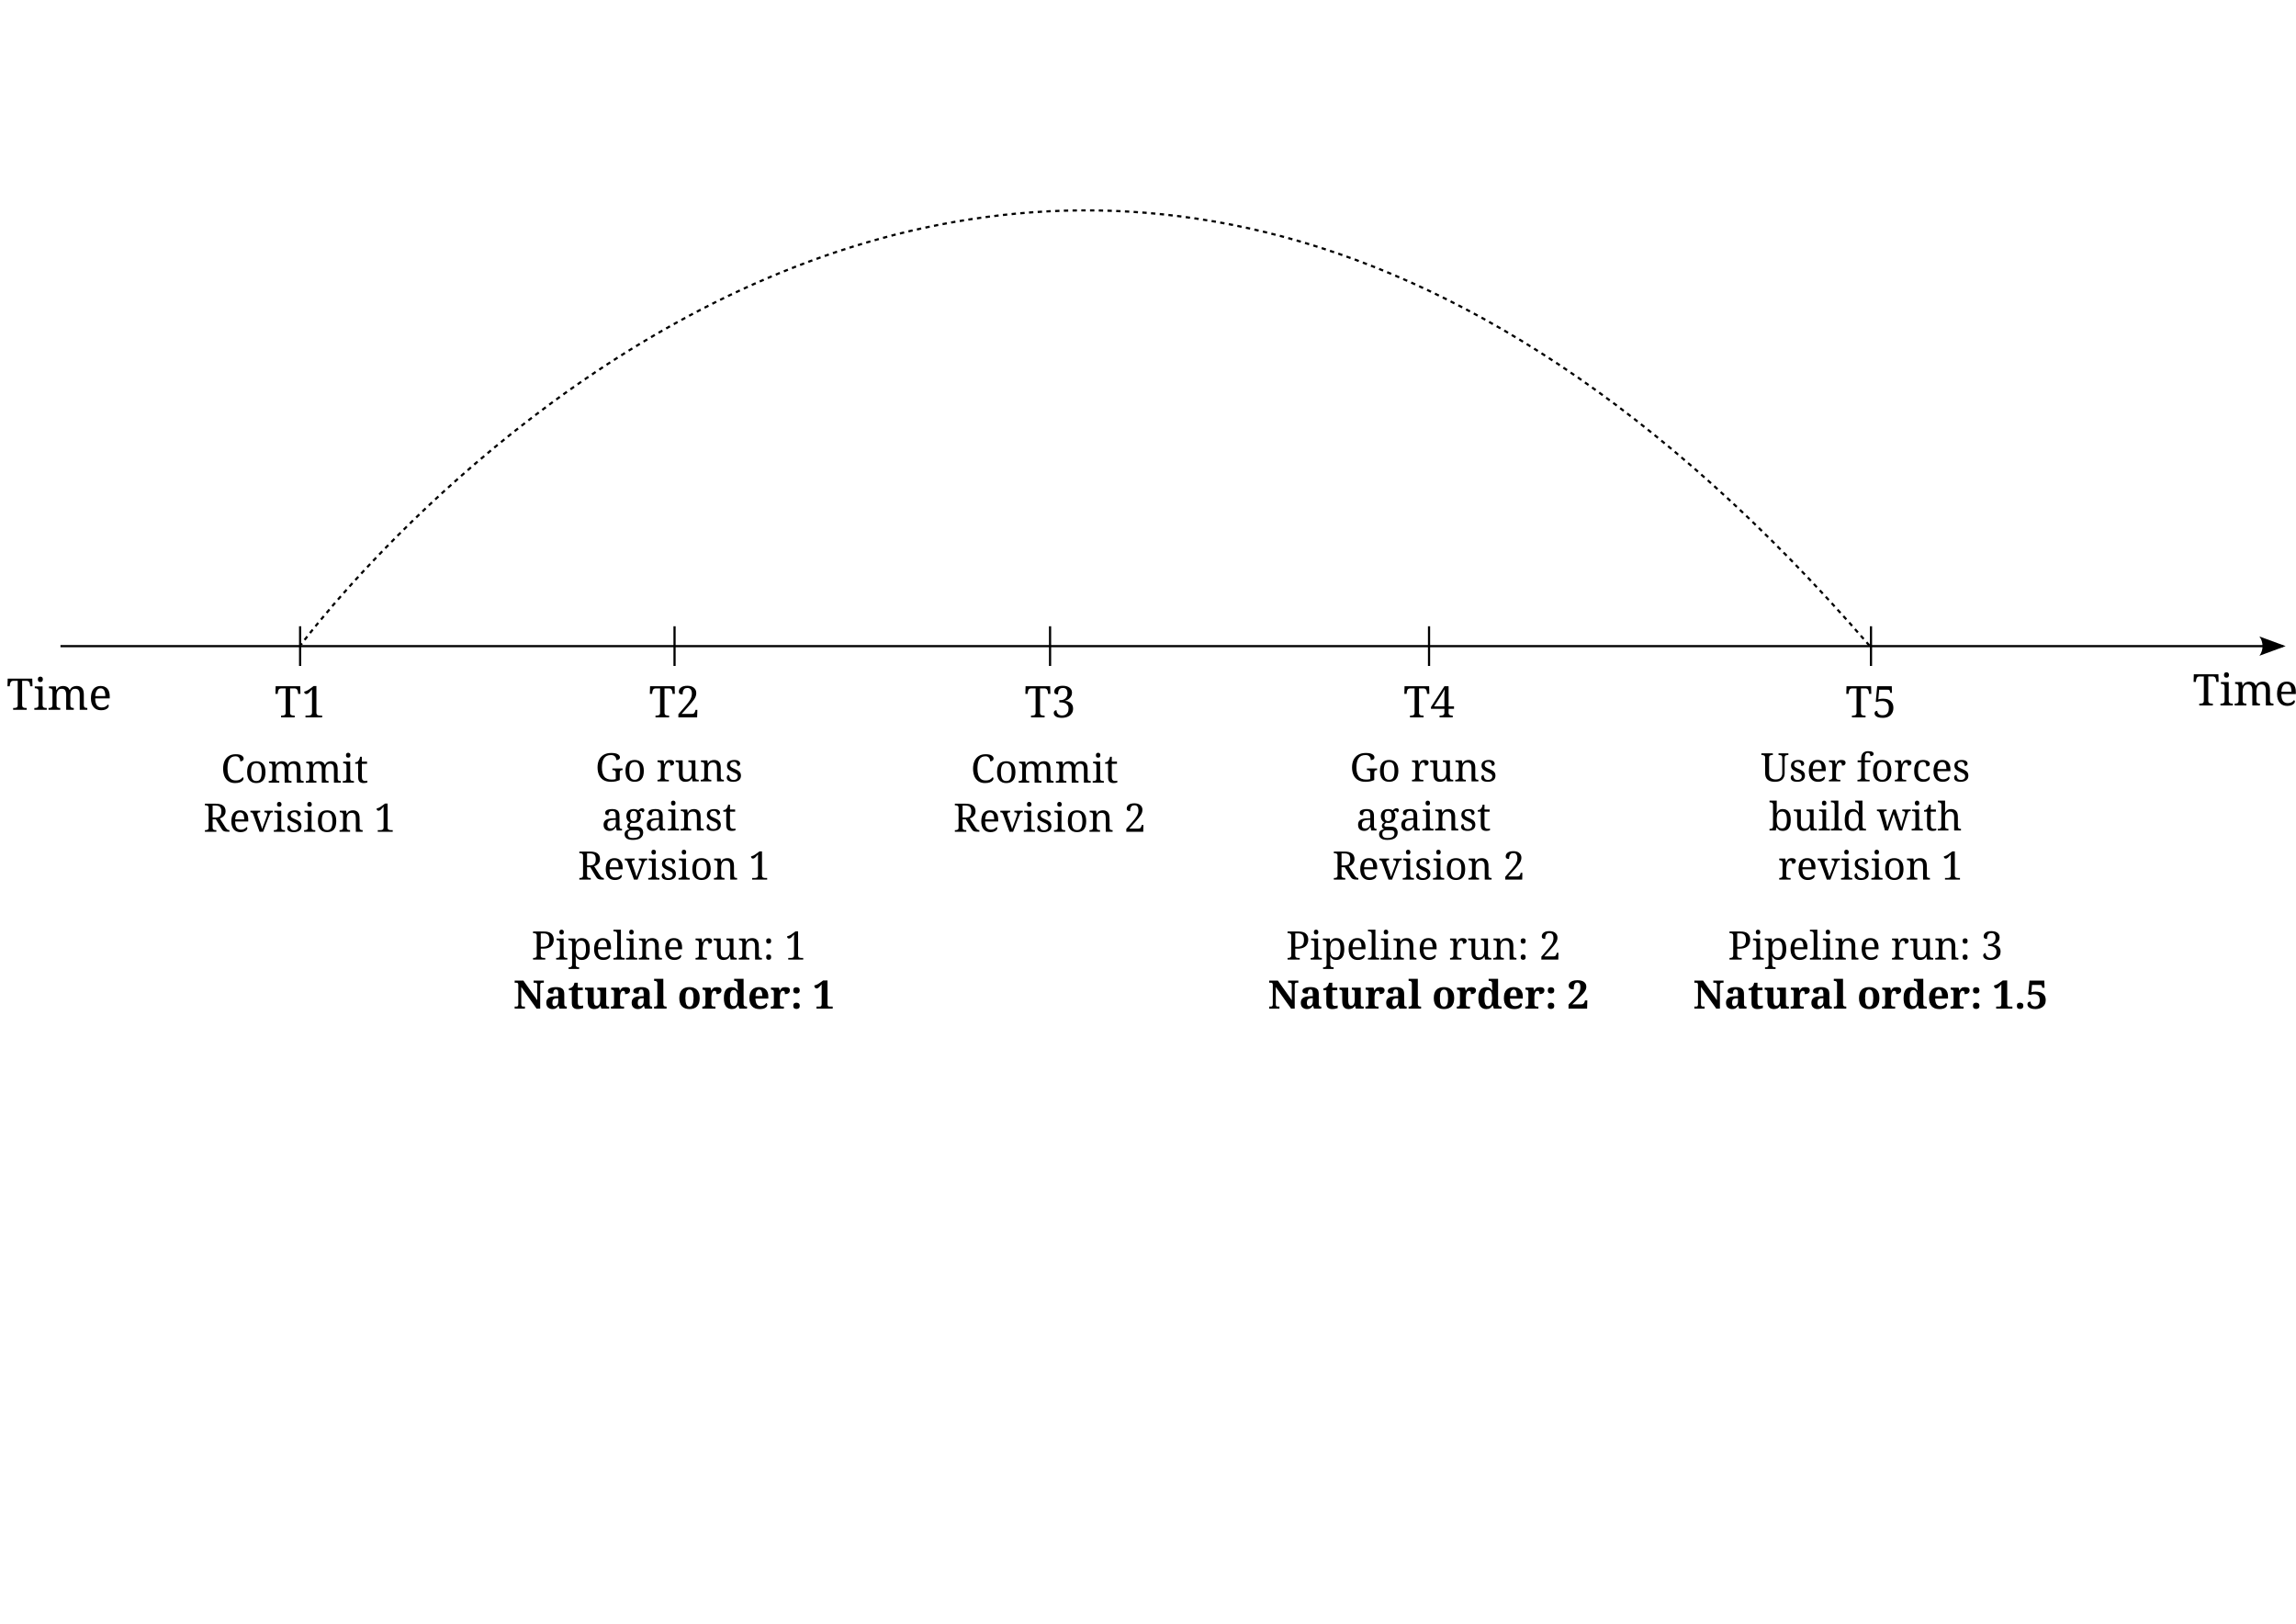
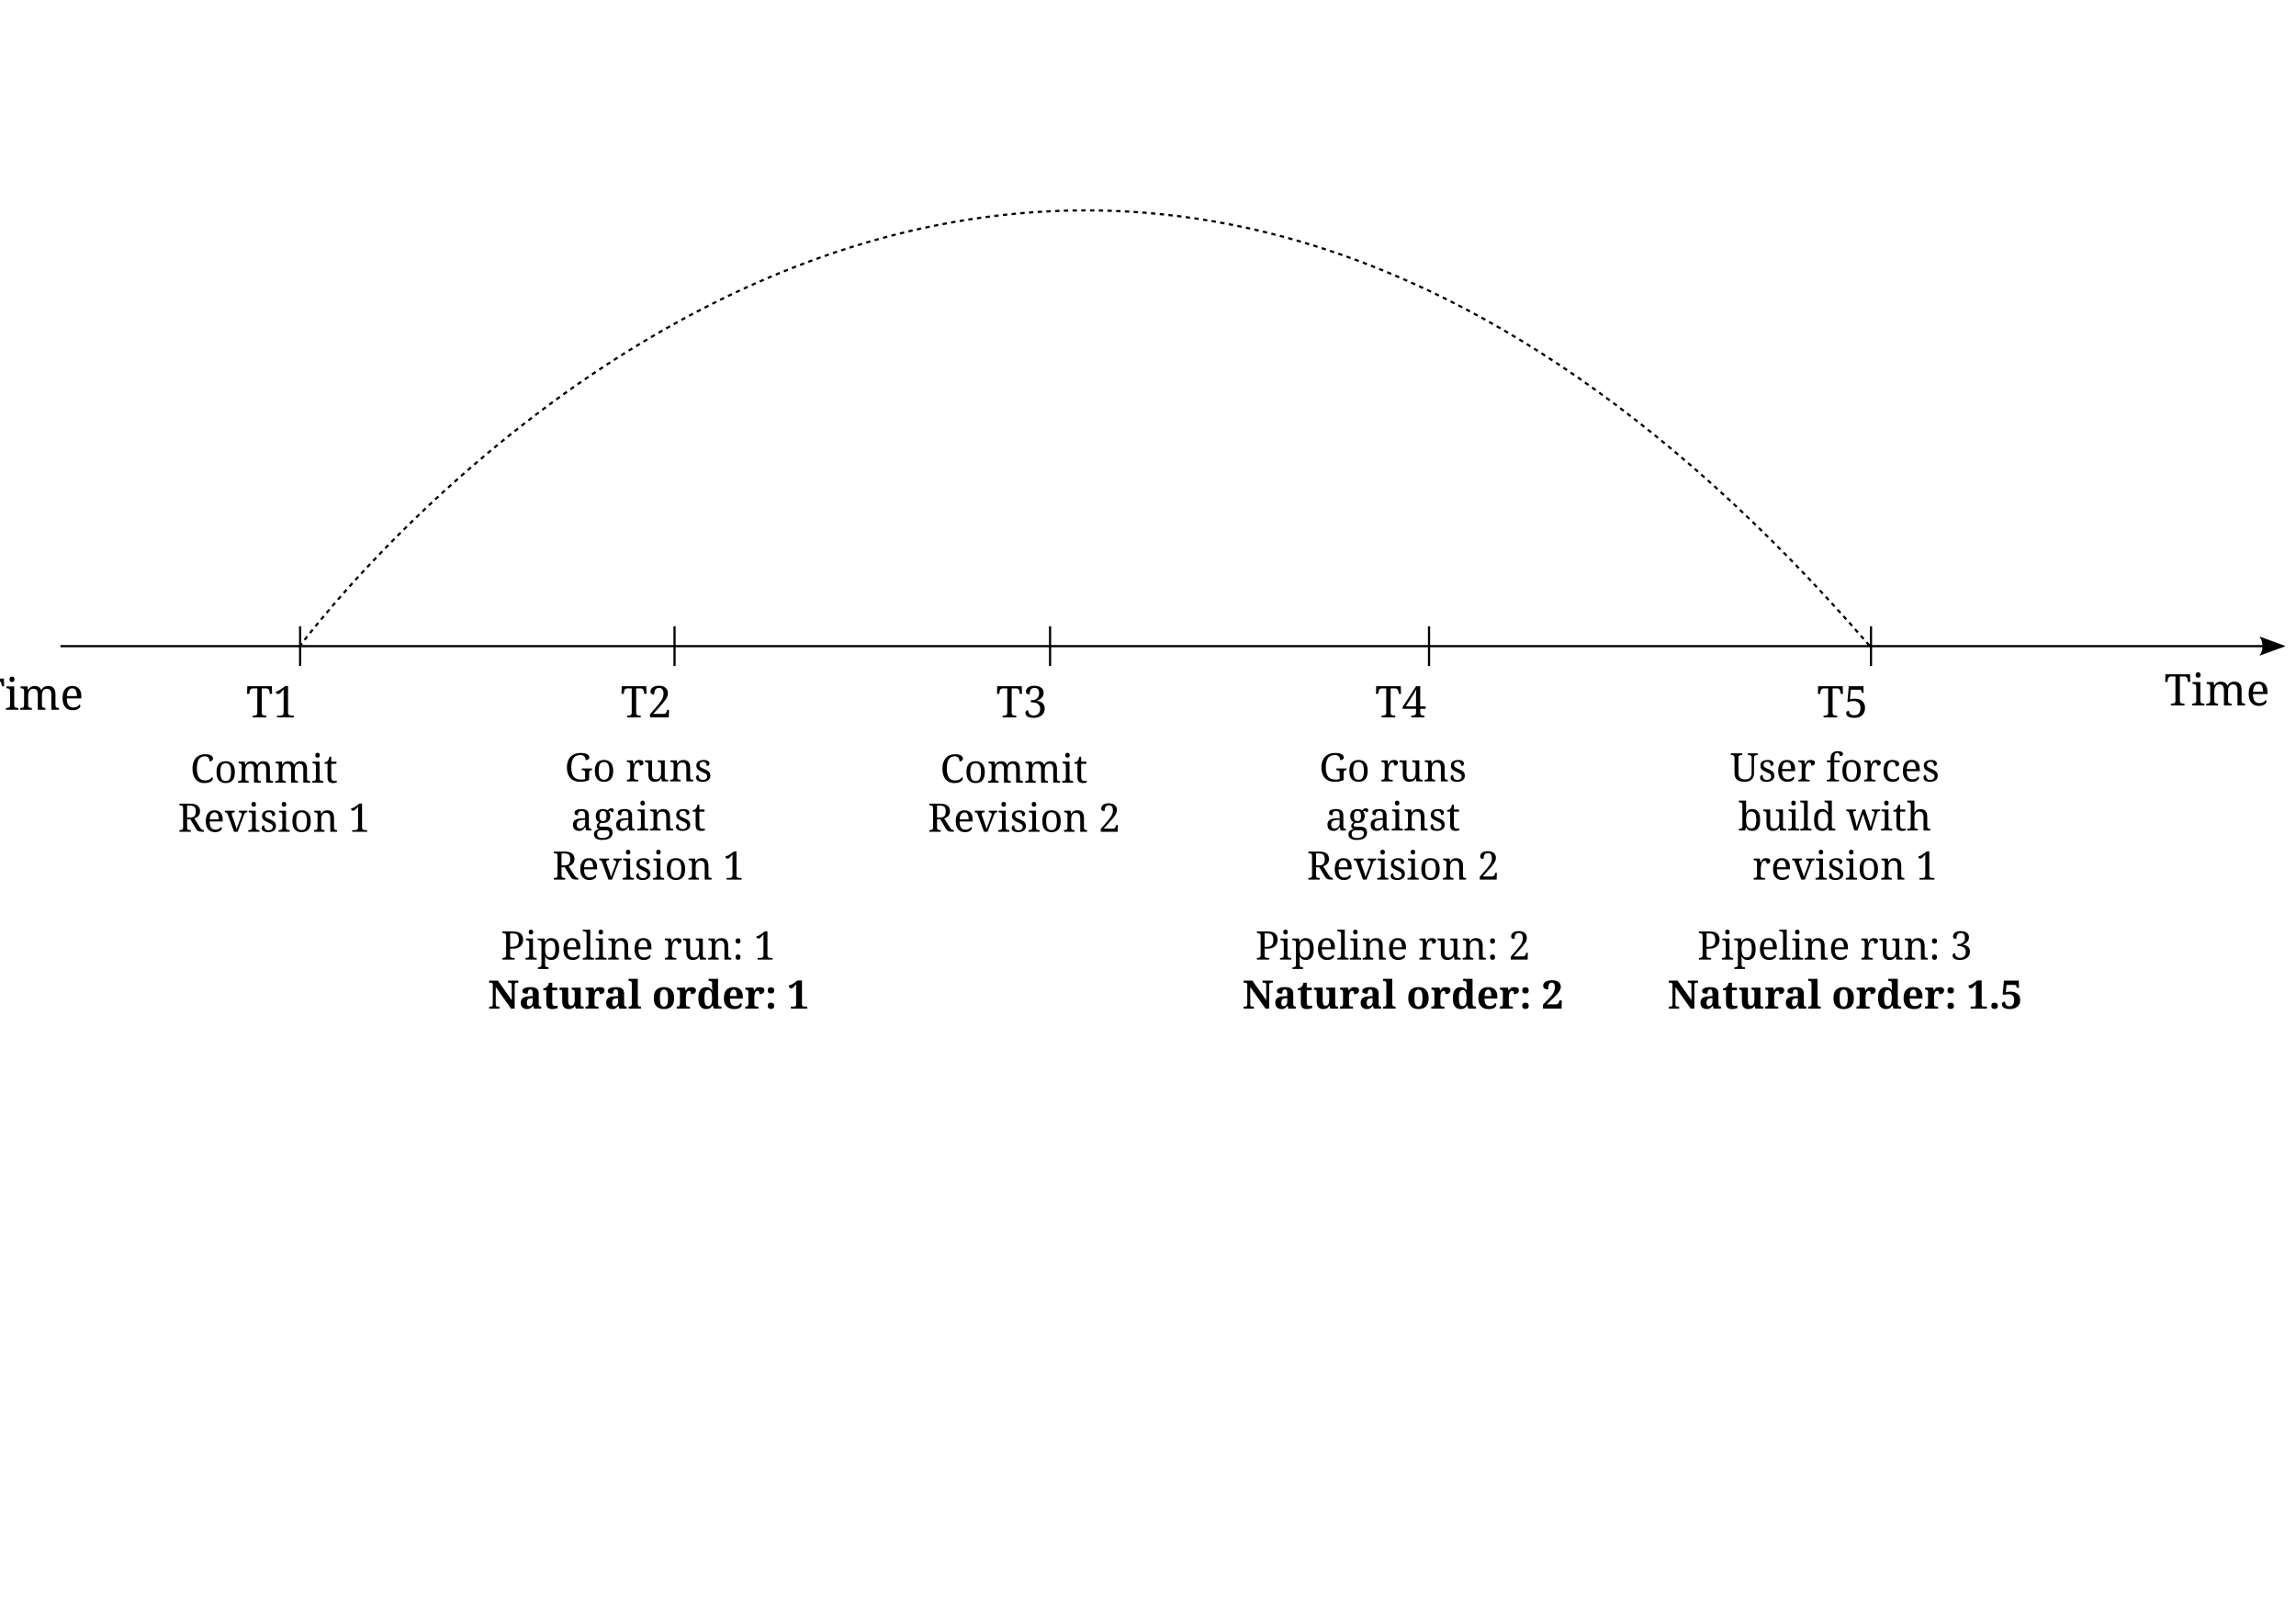
- <svg xmlns="http://www.w3.org/2000/svg" width="1052.362" height="744.094">
-   <defs>
-     <marker orient="auto" id="a" overflow="visible">
-       <path d="M-10.69-4.437L1.328-.017l-12.018 4.42c1.92-2.61 1.91-6.18 0-8.84z" font-size="12" fill-rule="evenodd" stroke-width=".625" stroke-linejoin="round" />
+ <svg xmlns="http://www.w3.org/2000/svg" width="1052.362" height="744.094" id="svg2" version="1.1">
+   <defs id="defs4">
+     <marker orient="auto" refY="0.0" refX="0.0" id="Arrow2Lend" style="overflow:visible;">
+       <path id="path3787" style="font-size:12.0;fill-rule:evenodd;stroke-width:0.625;stroke-linejoin:round;" d="M 8.719,4.034 L -2.207,0.016 L 8.719,-4.002 C 6.973,-1.63 6.983,1.616 8.719,4.034 z " transform="scale(1.1) rotate(180) translate(1,0)" />
    </marker>
  </defs>
-   <path d="M27.714 604.377h1018.572" fill="none" stroke="#000" marker-end="url(#a)" transform="translate(0 -308.268)" />
-   <text style="text-align:center;line-height:125%;-inkscape-font-specification:Georgia" x="27.152" y="633.552" font-size="20" letter-spacing="0" word-spacing="0" text-anchor="middle" font-family="Georgia" transform="translate(0 -308.268)">
-     <tspan x="27.152" y="633.552">Time</tspan>
-   </text>
-   <text y="631.552" x="1029.152" style="text-align:center;line-height:125%;-inkscape-font-specification:Georgia" font-size="20" letter-spacing="0" word-spacing="0" text-anchor="middle" font-family="Georgia" transform="translate(0 -308.268)">
-     <tspan y="631.552" x="1029.152">Time</tspan>
-   </text>
-   <text style="text-align:center;line-height:125%;-inkscape-font-specification:Georgia" x="90.571" y="666.648" font-size="18" letter-spacing="0" word-spacing="0" text-anchor="middle" font-family="Georgia" transform="translate(0 -308.268)" />
-   <path d="M137.56 287v18.183" fill="none" stroke="#000" />
-   <text style="text-align:center;line-height:125%;-inkscape-font-specification:Georgia" x="137.561" y="637.027" font-size="20" letter-spacing="0" word-spacing="0" text-anchor="middle" font-family="Georgia" transform="translate(0 -308.268)">
-     <tspan x="137.561" y="637.027" dy="0 6.566">T1</tspan>
-   </text>
-   <text style="text-align:center;line-height:125%;-inkscape-font-specification:Georgia" x="137.357" y="666.934" font-size="18" letter-spacing="0" word-spacing="0" text-anchor="middle" font-family="Georgia" transform="translate(0 -308.268)">
-     <tspan x="137.357" y="666.934">Commit</tspan>
-     <tspan x="137.357" y="689.434">Revision 1</tspan>
-   </text>
-   <path d="M309.172 287v18.183" fill="none" stroke="#000" />
-   <text y="637.027" x="309.172" style="text-align:center;line-height:125%;-inkscape-font-specification:Georgia" font-size="20" letter-spacing="0" word-spacing="0" text-anchor="middle" font-family="Georgia" transform="translate(0 -308.268)">
-     <tspan dy="0 7.576" y="637.027" x="309.172">T2</tspan>
-   </text>
-   <text style="text-align:center;line-height:125%;-inkscape-font-specification:Georgia" x="308.968" y="666.362" font-size="18" letter-spacing="0" word-spacing="0" text-anchor="middle" font-family="Georgia" transform="translate(0 -308.268)">
-     <tspan x="308.968" y="666.362">Go runs</tspan>
-     <tspan x="308.968" y="688.862">against</tspan>
-     <tspan x="308.968" y="711.362">Revision 1</tspan>
-   </text>
-   <text style="text-align:center;line-height:125%;-inkscape-font-specification:Georgia" x="308.968" y="748.005" font-size="18" letter-spacing="0" word-spacing="0" text-anchor="middle" font-family="Georgia" transform="translate(0 -308.268)">
-     <tspan x="308.968" y="748.005">Pipeline run: 1</tspan>
-     <tspan x="308.968" y="770.505" font-weight="bold">Natural order: 1</tspan>
-   </text>
-   <path d="M481.292 287v18.183" fill="none" stroke="#000" />
-   <text y="637.027" x="481.292" style="text-align:center;line-height:125%;-inkscape-font-specification:Georgia" font-size="20" letter-spacing="0" word-spacing="0" text-anchor="middle" font-family="Georgia" transform="translate(0 -308.268)">
-     <tspan dy="0 7.576" y="637.027" x="481.292">T3</tspan>
-   </text>
-   <text y="666.934" x="481.089" style="text-align:center;line-height:125%;-inkscape-font-specification:Georgia" font-size="18" letter-spacing="0" word-spacing="0" text-anchor="middle" font-family="Georgia" transform="translate(0 -308.268)">
-     <tspan y="666.934" x="481.089">Commit</tspan>
-     <tspan y="689.434" x="481.089">Revision 2</tspan>
-   </text>
-   <path d="M654.995 287v18.183" fill="none" stroke="#000" />
-   <text style="text-align:center;line-height:125%;-inkscape-font-specification:Georgia" x="654.995" y="637.027" font-size="20" letter-spacing="0" word-spacing="0" text-anchor="middle" font-family="Georgia" transform="translate(0 -308.268)">
-     <tspan x="654.995" y="637.027" dy="0 8.081">T4</tspan>
-   </text>
-   <text y="666.362" x="654.791" style="text-align:center;line-height:125%;-inkscape-font-specification:Georgia" font-size="18" letter-spacing="0" word-spacing="0" text-anchor="middle" font-family="Georgia" transform="translate(0 -308.268)">
-     <tspan y="666.362" x="654.791">Go runs</tspan>
-     <tspan y="688.862" x="654.791">against</tspan>
-     <tspan y="711.362" x="654.791">Revision 2</tspan>
-   </text>
-   <text y="748.005" x="654.791" style="text-align:center;line-height:125%;-inkscape-font-specification:Georgia" font-size="18" letter-spacing="0" word-spacing="0" text-anchor="middle" font-family="Georgia" transform="translate(0 -308.268)">
-     <tspan y="748.005" x="654.791">Pipeline run: 2</tspan>
-     <tspan y="770.505" x="654.791" font-weight="bold">Natural order: 2</tspan>
-   </text>
-   <path d="M857.56 287v18.183" fill="none" stroke="#000" />
-   <text y="637.027" x="857.561" style="text-align:center;line-height:125%;-inkscape-font-specification:Georgia" font-size="20" letter-spacing="0" word-spacing="0" text-anchor="middle" font-family="Georgia" transform="translate(0 -308.268)">
-     <tspan dy="0 8.586" y="637.027" x="857.561">T5</tspan>
-   </text>
-   <text style="text-align:center;line-height:125%;-inkscape-font-specification:Georgia" x="857.357" y="666.362" font-size="18" letter-spacing="0" word-spacing="0" text-anchor="middle" font-family="Georgia" transform="translate(0 -308.268)">
-     <tspan x="857.357" y="666.362">User forces</tspan>
-     <tspan x="857.357" y="688.862">build with</tspan>
-     <tspan x="857.357" y="711.362">revision 1</tspan>
-   </text>
-   <text style="text-align:center;line-height:125%;-inkscape-font-specification:Georgia" x="857.357" y="748.005" font-size="18" letter-spacing="0" word-spacing="0" text-anchor="middle" font-family="Georgia" transform="translate(0 -308.268)">
-     <tspan x="857.357" y="748.005">Pipeline run: 3</tspan>
-     <tspan x="857.357" y="770.505" font-weight="bold">Natural order: 1.5</tspan>
-   </text>
-   <path d="M856.83 295.82c-388.227-448.434-718.85-.43-718.85-.43" fill="none" stroke="#000" stroke-dasharray="2, 2" />
+   <g id="layer1" transform="translate(0,-308.2677)">
+     <path style="fill:none;stroke:#000000;stroke-width:1px;stroke-linecap:butt;stroke-linejoin:miter;stroke-opacity:1;marker-end:url(#Arrow2Lend)" d="m 27.714,604.377 1018.571,0" id="path2985" />
+     <text xml:space="preserve" style="font-size:20px;font-style:normal;font-variant:normal;font-weight:normal;font-stretch:normal;text-align:center;line-height:125%;letter-spacing:0px;word-spacing:0px;text-anchor:middle;fill:#000000;fill-opacity:1;stroke:none;font-family:Georgia;-inkscape-font-specification:Georgia" x="27.152" y="633.552" id="text3755">
+       <tspan id="tspan3757" x="27.152" y="633.552">Time</tspan>
+     </text>
+     <text id="text3759" y="631.552" x="1029.152" style="font-size:20px;font-style:normal;font-variant:normal;font-weight:normal;font-stretch:normal;text-align:center;line-height:125%;letter-spacing:0px;word-spacing:0px;text-anchor:middle;fill:#000000;fill-opacity:1;stroke:none;font-family:Georgia;-inkscape-font-specification:Georgia" xml:space="preserve">
+       <tspan y="631.552" x="1029.152" id="tspan3761">Time</tspan>
+     </text>
+     <text xml:space="preserve" style="font-size:18px;font-style:normal;font-variant:normal;font-weight:normal;font-stretch:normal;text-align:center;line-height:125%;letter-spacing:0px;word-spacing:0px;text-anchor:middle;fill:#000000;fill-opacity:1;stroke:none;font-family:Georgia;-inkscape-font-specification:Georgia" x="90.571" y="666.648" id="text4230">
+       <tspan id="tspan4232" x="90.571" y="666.648" />
+     </text>
+     <path style="fill:none;stroke:#000000;stroke-width:1px;stroke-linecap:butt;stroke-linejoin:miter;stroke-opacity:1" d="m 137.561,595.268 0,18.183" id="path4209" />
+     <text xml:space="preserve" style="font-size:20px;font-style:normal;font-variant:normal;font-weight:normal;font-stretch:normal;text-align:center;line-height:125%;letter-spacing:0px;word-spacing:0px;text-anchor:middle;fill:#000000;fill-opacity:1;stroke:none;font-family:Georgia;-inkscape-font-specification:Georgia" x="137.561" y="637.027" id="text4213">
+       <tspan id="tspan4215" x="137.561" y="637.027" dy="0 6.566">T1</tspan>
+     </text>
+     <text xml:space="preserve" style="font-size:18px;font-style:normal;font-variant:normal;font-weight:normal;font-stretch:normal;text-align:center;line-height:125%;letter-spacing:0px;word-spacing:0px;text-anchor:middle;fill:#000000;fill-opacity:1;stroke:none;font-family:Georgia;-inkscape-font-specification:Georgia" x="137.357" y="666.934" id="text4236">
+       <tspan id="tspan4238" x="137.357" y="666.934">Commit</tspan>
+       <tspan x="137.357" y="689.434" id="tspan4240">Revision 1</tspan>
+     </text>
+     <path id="path4224" d="m 309.172,595.268 0,18.183" style="fill:none;stroke:#000000;stroke-width:1px;stroke-linecap:butt;stroke-linejoin:miter;stroke-opacity:1" />
+     <text id="text4226" y="637.027" x="309.172" style="font-size:20px;font-style:normal;font-variant:normal;font-weight:normal;font-stretch:normal;text-align:center;line-height:125%;letter-spacing:0px;word-spacing:0px;text-anchor:middle;fill:#000000;fill-opacity:1;stroke:none;font-family:Georgia;-inkscape-font-specification:Georgia" xml:space="preserve">
+       <tspan dy="0 7.576" y="637.027" x="309.172" id="tspan4228">T2</tspan>
+     </text>
+     <text xml:space="preserve" style="font-size:18px;font-style:normal;font-variant:normal;font-weight:normal;font-stretch:normal;text-align:center;line-height:125%;letter-spacing:0px;word-spacing:0px;text-anchor:middle;fill:#000000;fill-opacity:1;stroke:none;font-family:Georgia;-inkscape-font-specification:Georgia" x="308.968" y="666.362" id="text4244">
+       <tspan id="tspan4246" x="308.968" y="666.362">Go runs</tspan>
+       <tspan x="308.968" y="688.862" id="tspan4248">against</tspan>
+       <tspan x="308.968" y="711.362" id="tspan4250">Revision 1</tspan>
+     </text>
+     <text xml:space="preserve" style="font-size:18px;font-style:normal;font-variant:normal;font-weight:normal;font-stretch:normal;text-align:center;line-height:125%;letter-spacing:0px;word-spacing:0px;text-anchor:middle;fill:#000000;fill-opacity:1;stroke:none;font-family:Georgia;-inkscape-font-specification:Georgia" x="308.968" y="748.005" id="text4252">
+       <tspan id="tspan4254" x="308.968" y="748.005">Pipeline run: 1</tspan>
+       <tspan style="font-weight:bold" x="308.968" y="770.505" id="tspan4256">Natural order: 1</tspan>
+     </text>
+     <path id="path4310" d="m 481.292,595.268 0,18.183" style="fill:none;stroke:#000000;stroke-width:1px;stroke-linecap:butt;stroke-linejoin:miter;stroke-opacity:1" />
+     <text id="text4312" y="637.027" x="481.292" style="font-size:20px;font-style:normal;font-variant:normal;font-weight:normal;font-stretch:normal;text-align:center;line-height:125%;letter-spacing:0px;word-spacing:0px;text-anchor:middle;fill:#000000;fill-opacity:1;stroke:none;font-family:Georgia;-inkscape-font-specification:Georgia" xml:space="preserve">
+       <tspan dy="0 7.576" y="637.027" x="481.292" id="tspan4314">T3</tspan>
+     </text>
+     <text id="text4316" y="666.934" x="481.089" style="font-size:18px;font-style:normal;font-variant:normal;font-weight:normal;font-stretch:normal;text-align:center;line-height:125%;letter-spacing:0px;word-spacing:0px;text-anchor:middle;fill:#000000;fill-opacity:1;stroke:none;font-family:Georgia;-inkscape-font-specification:Georgia" xml:space="preserve">
+       <tspan y="666.934" x="481.089" id="tspan4318">Commit</tspan>
+       <tspan id="tspan4320" y="689.434" x="481.089">Revision 2</tspan>
+     </text>
+     <path style="fill:none;stroke:#000000;stroke-width:1px;stroke-linecap:butt;stroke-linejoin:miter;stroke-opacity:1" d="m 654.995,595.268 0,18.183" id="path4326" />
+     <text xml:space="preserve" style="font-size:20px;font-style:normal;font-variant:normal;font-weight:normal;font-stretch:normal;text-align:center;line-height:125%;letter-spacing:0px;word-spacing:0px;text-anchor:middle;fill:#000000;fill-opacity:1;stroke:none;font-family:Georgia;-inkscape-font-specification:Georgia" x="654.995" y="637.027" id="text4328">
+       <tspan id="tspan4330" x="654.995" y="637.027" dy="0 8.081">T4</tspan>
+     </text>
+     <text id="text4332" y="666.362" x="654.791" style="font-size:18px;font-style:normal;font-variant:normal;font-weight:normal;font-stretch:normal;text-align:center;line-height:125%;letter-spacing:0px;word-spacing:0px;text-anchor:middle;fill:#000000;fill-opacity:1;stroke:none;font-family:Georgia;-inkscape-font-specification:Georgia" xml:space="preserve">
+       <tspan y="666.362" x="654.791" id="tspan4334">Go runs</tspan>
+       <tspan id="tspan4336" y="688.862" x="654.791">against</tspan>
+       <tspan id="tspan4338" y="711.362" x="654.791">Revision 2</tspan>
+     </text>
+     <text id="text4340" y="748.005" x="654.791" style="font-size:18px;font-style:normal;font-variant:normal;font-weight:normal;font-stretch:normal;text-align:center;line-height:125%;letter-spacing:0px;word-spacing:0px;text-anchor:middle;fill:#000000;fill-opacity:1;stroke:none;font-family:Georgia;-inkscape-font-specification:Georgia" xml:space="preserve">
+       <tspan y="748.005" x="654.791" id="tspan4342">Pipeline run: 2</tspan>
+       <tspan style="font-weight:bold" id="tspan4344" y="770.505" x="654.791">Natural order: 2</tspan>
+     </text>
+     <path id="path4350" d="m 857.561,595.268 0,18.183" style="fill:none;stroke:#000000;stroke-width:1px;stroke-linecap:butt;stroke-linejoin:miter;stroke-opacity:1" />
+     <text id="text4352" y="637.027" x="857.561" style="font-size:20px;font-style:normal;font-variant:normal;font-weight:normal;font-stretch:normal;text-align:center;line-height:125%;letter-spacing:0px;word-spacing:0px;text-anchor:middle;fill:#000000;fill-opacity:1;stroke:none;font-family:Georgia;-inkscape-font-specification:Georgia" xml:space="preserve">
+       <tspan dy="0 8.586" y="637.027" x="857.561" id="tspan4354">T5</tspan>
+     </text>
+     <text xml:space="preserve" style="font-size:18px;font-style:normal;font-variant:normal;font-weight:normal;font-stretch:normal;text-align:center;line-height:125%;letter-spacing:0px;word-spacing:0px;text-anchor:middle;fill:#000000;fill-opacity:1;stroke:none;font-family:Georgia;-inkscape-font-specification:Georgia" x="857.357" y="666.362" id="text4356">
+       <tspan x="857.357" y="666.362" id="tspan4362">User forces</tspan>
+       <tspan id="tspan4375" x="857.357" y="688.862">build with</tspan>
+       <tspan id="tspan4377" x="857.357" y="711.362">revision 1</tspan>
+     </text>
+     <text xml:space="preserve" style="font-size:18px;font-style:normal;font-variant:normal;font-weight:normal;font-stretch:normal;text-align:center;line-height:125%;letter-spacing:0px;word-spacing:0px;text-anchor:middle;fill:#000000;fill-opacity:1;stroke:none;font-family:Georgia;-inkscape-font-specification:Georgia" x="857.357" y="748.005" id="text4364">
+       <tspan id="tspan4366" x="857.357" y="748.005">Pipeline run: 3</tspan>
+       <tspan style="font-weight:bold" x="857.357" y="770.505" id="tspan4368">Natural order: 1.5</tspan>
+     </text>
+     <path style="fill:none;stroke:#000000;stroke-width:1;stroke-linecap:butt;stroke-linejoin:miter;stroke-miterlimit:4;stroke-opacity:1;stroke-dasharray:2, 2;stroke-dashoffset:0;marker-end:none" d="M 856.831,604.089 C 468.603,155.654 137.98,603.658 137.98,603.658" id="path4567" />
+   </g>
</svg>
